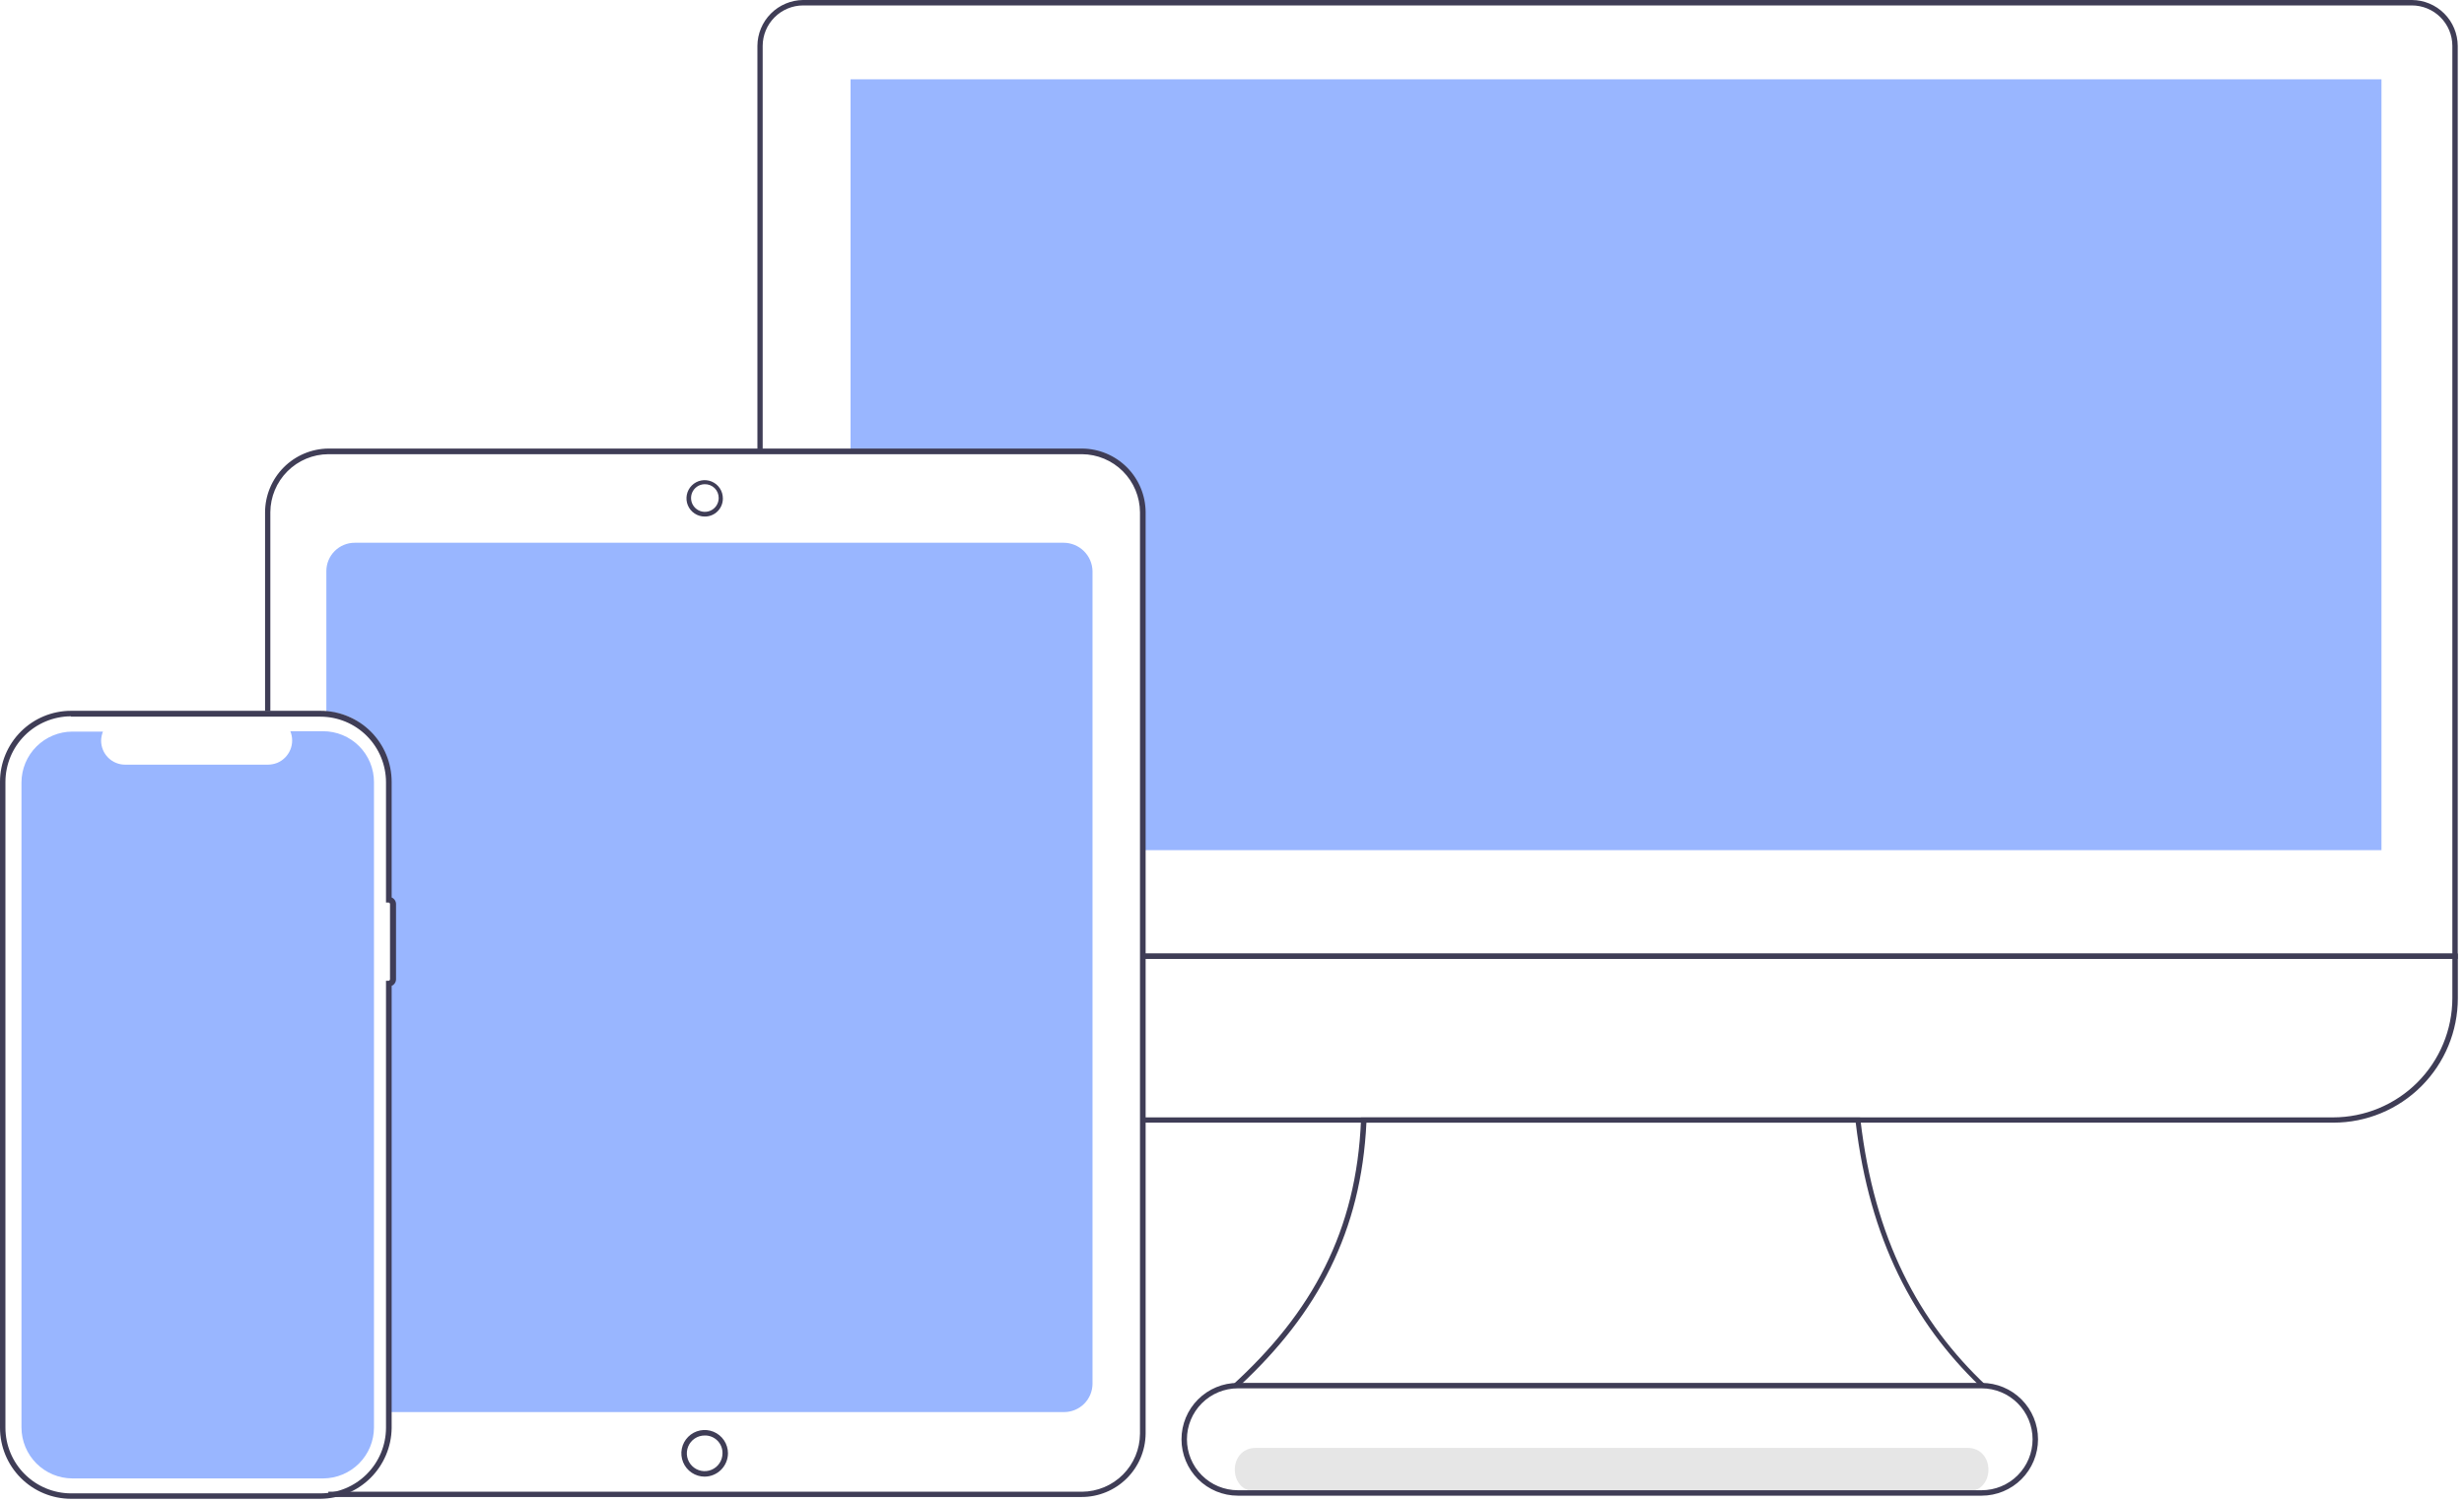
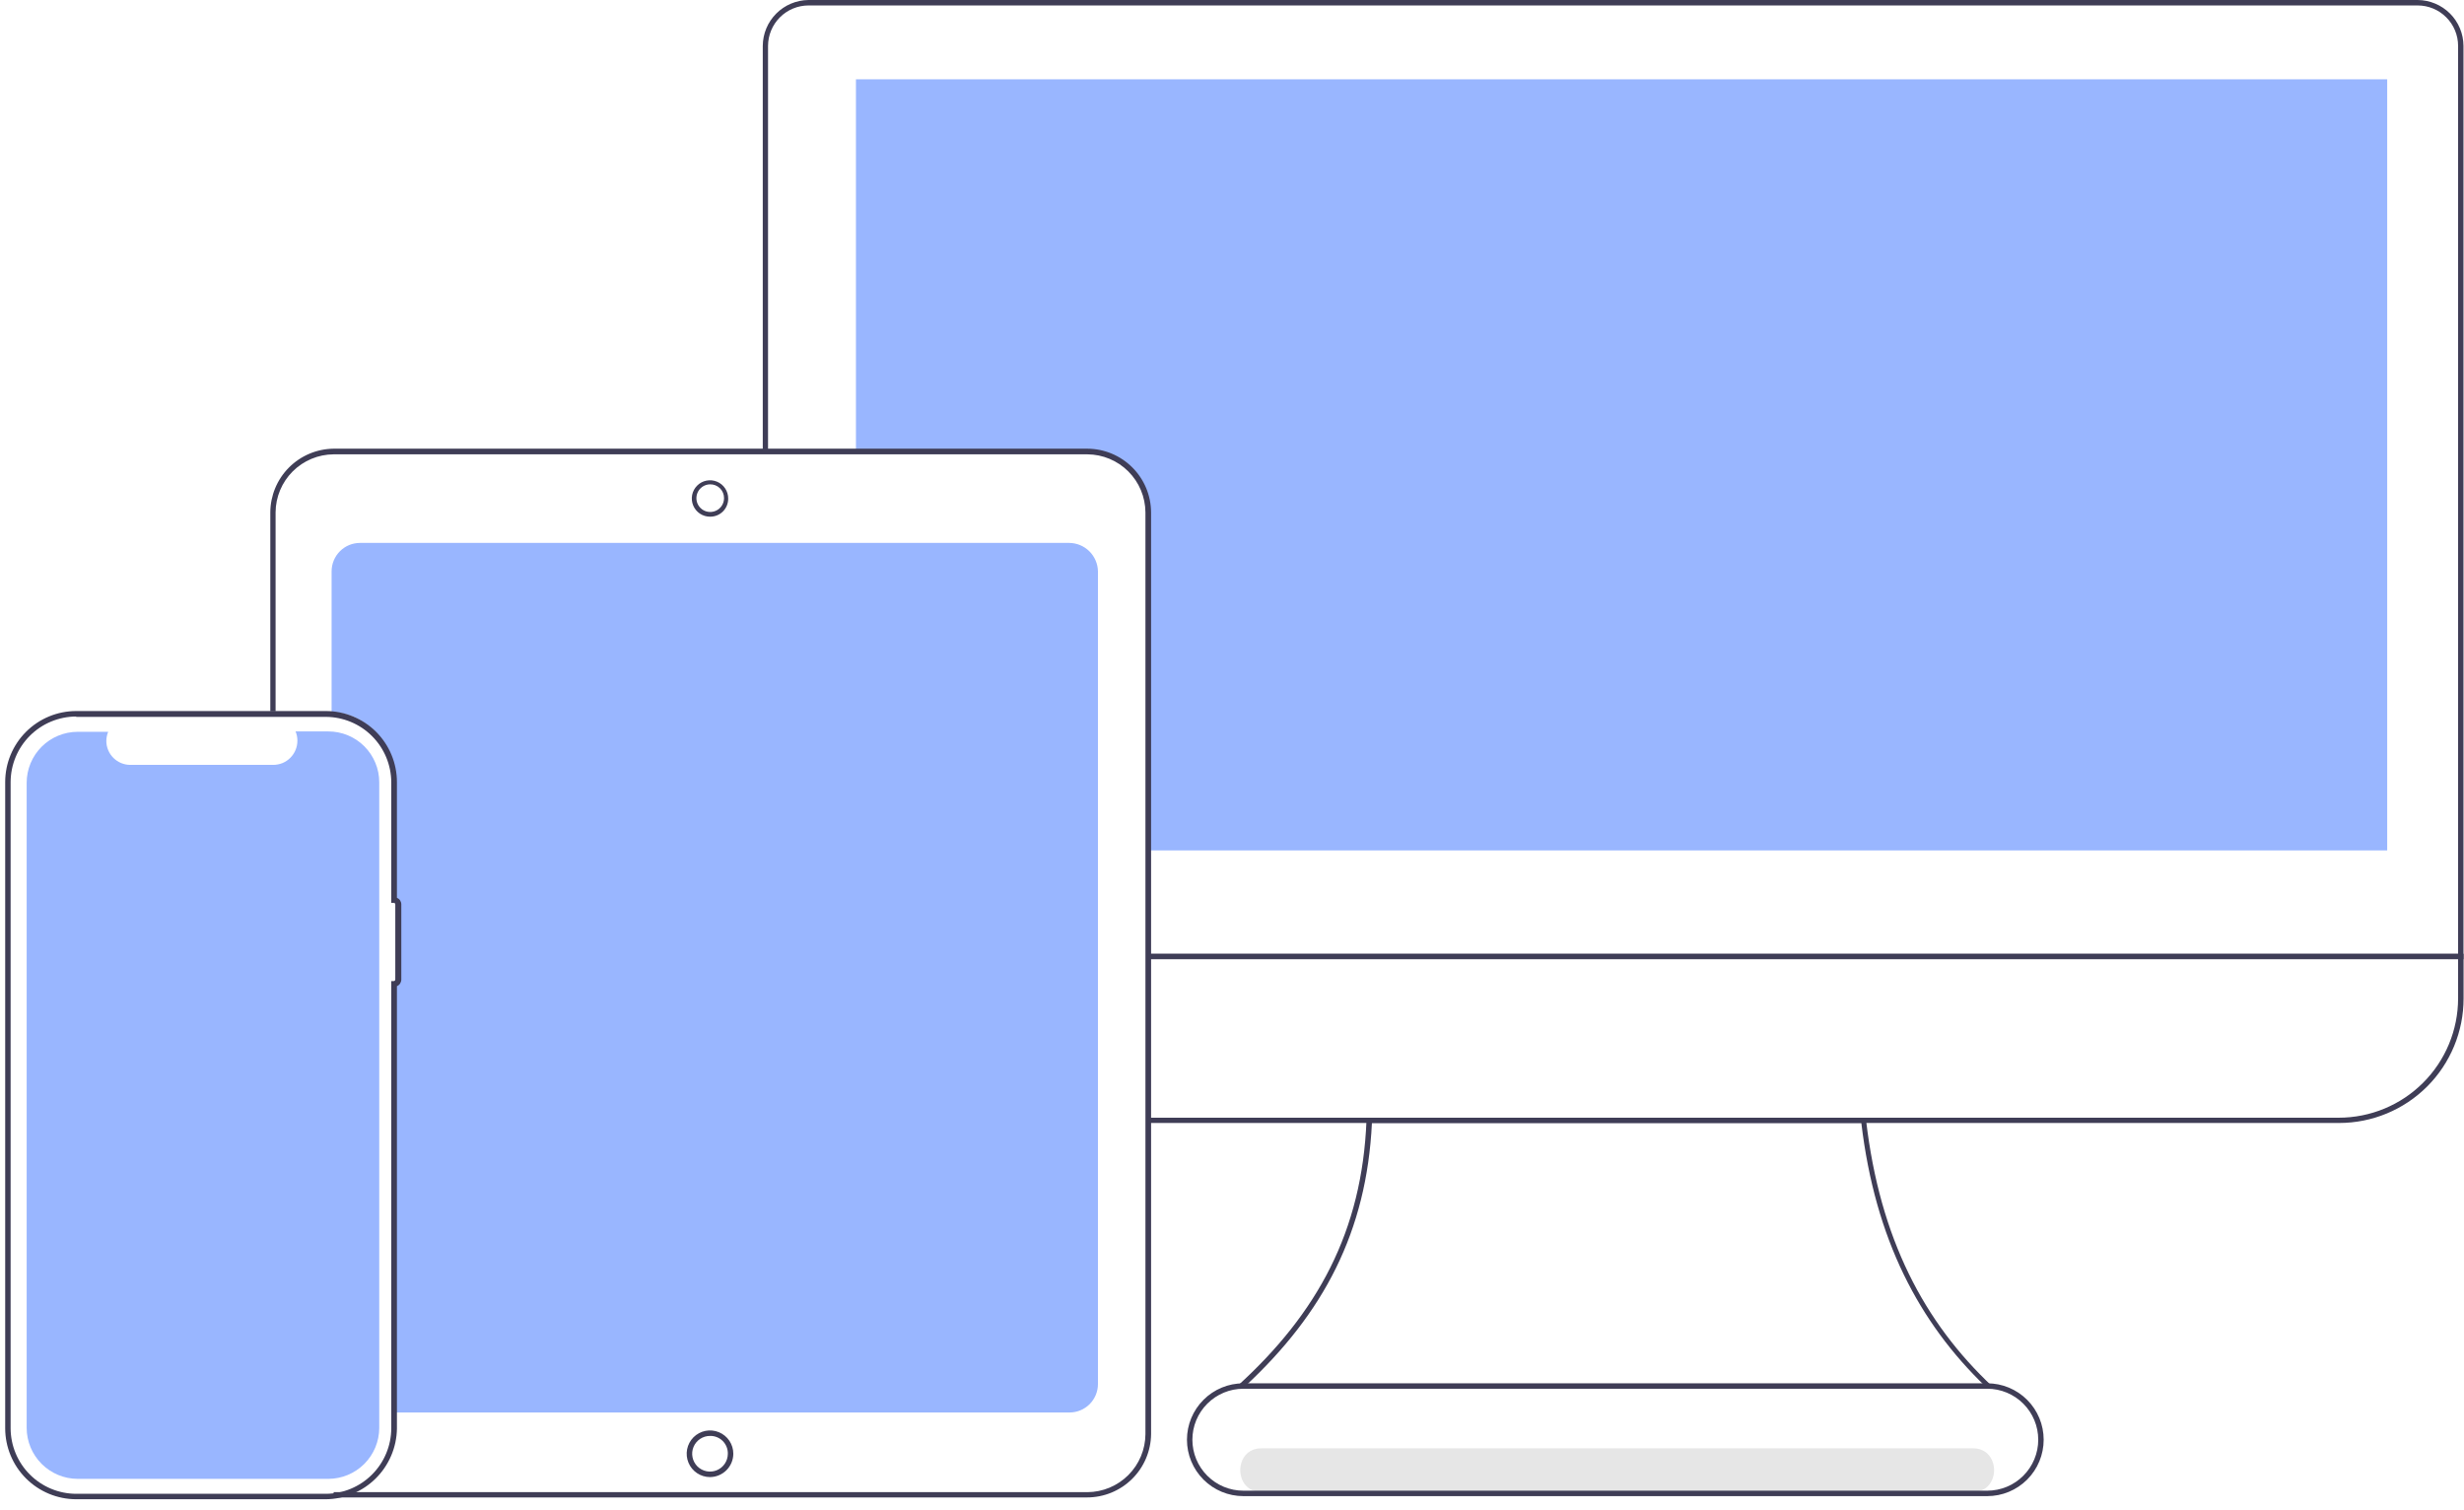
- <svg xmlns="http://www.w3.org/2000/svg" width="300" height="183" viewBox="0 0 300 183" fill="none">
-   <path d="M152.9 181.601H239.543C242.953 181.601 242.953 176.29 239.543 176.29H152.9C149.49 176.29 149.49 181.601 152.9 181.601Z" fill="#E6E6E6" />
-   <path d="M129.517 66.084H43.189C42.273 66.084 41.394 66.448 40.746 67.096C40.098 67.744 39.734 68.623 39.734 69.539V86.68C44.031 86.77 46.799 90.36 47.524 94.656V110.179H47.839C47.885 110.182 47.928 110.202 47.96 110.236C47.992 110.269 48.011 110.313 48.013 110.359V118.643C48.01 118.688 47.99 118.731 47.958 118.763C47.926 118.795 47.884 118.814 47.839 118.817H47.524V171.929H129.562C130.478 171.927 131.356 171.562 132.003 170.915C132.651 170.267 133.015 169.389 133.017 168.473V69.539C132.999 68.621 132.623 67.746 131.969 67.1C131.315 66.455 130.435 66.091 129.517 66.084V66.084Z" fill="#99B6FF" />
-   <path d="M289.951 9.652V103.513H138.951V62.186C138.939 60.316 138.191 58.526 136.869 57.204C135.547 55.882 133.757 55.133 131.887 55.122H103.558V9.652H289.951Z" fill="#99B6FF" />
-   <path d="M299.25 116.756H139.08V116.114H298.582V5.581C298.579 4.276 298.058 3.026 297.135 2.104C296.212 1.182 294.961 0.663 293.656 0.661H97.778C96.475 0.667 95.227 1.186 94.305 2.108C93.384 3.029 92.864 4.278 92.859 5.581V54.698H92.217V5.581C92.227 4.107 92.815 2.696 93.856 1.652C94.896 0.609 96.305 0.015 97.778 0H293.656C295.134 0.008 296.548 0.599 297.593 1.644C298.638 2.689 299.229 4.103 299.237 5.581V116.756H299.25Z" fill="#3F3D56" />
-   <path d="M284.1 136.69H139.08V136.048H284.055C287.907 136.046 291.601 134.515 294.325 131.791C297.049 129.067 298.58 125.373 298.582 121.521V116.736H139.08V116.094H299.25V121.54C299.25 125.558 297.654 129.411 294.813 132.252C291.971 135.094 288.118 136.69 284.1 136.69Z" fill="#3F3D56" />
-   <path d="M241.045 168.756C232.985 161.005 227.623 150.864 225.94 136.69H166.368C165.725 149.933 160.479 159.855 150.954 168.712L149.933 168.756C159.766 159.855 165.173 149.843 165.706 136.376V136.067H226.473L226.518 136.376C228.201 150.774 233.583 160.96 241.887 168.756H241.045Z" fill="#3F3D56" />
-   <path d="M131.688 182.269H39.978V181.627H131.733C133.603 181.616 135.394 180.869 136.717 179.546C138.04 178.224 138.787 176.433 138.797 174.562V62.366C138.785 60.496 138.037 58.706 136.715 57.384C135.393 56.061 133.603 55.313 131.733 55.301H39.978C38.108 55.313 36.318 56.061 34.996 57.384C33.674 58.706 32.926 60.496 32.914 62.366V86.591H32.272V62.366C32.282 60.321 33.096 58.362 34.537 56.911C35.979 55.461 37.934 54.636 39.978 54.614H131.733C133.785 54.624 135.751 55.444 137.203 56.896C138.654 58.347 139.474 60.313 139.484 62.366V174.562C139.462 176.615 138.631 178.576 137.171 180.019C135.711 181.462 133.741 182.271 131.688 182.269V182.269Z" fill="#3F3D56" />
-   <path d="M85.794 62.892C85.356 62.892 84.927 62.762 84.563 62.518C84.198 62.275 83.914 61.928 83.747 61.523C83.579 61.118 83.536 60.672 83.622 60.242C83.708 59.812 83.92 59.417 84.23 59.108C84.541 58.798 84.936 58.587 85.366 58.503C85.796 58.418 86.242 58.463 86.647 58.631C87.052 58.8 87.397 59.085 87.64 59.45C87.883 59.816 88.011 60.245 88.01 60.683C88.014 60.975 87.959 61.264 87.848 61.534C87.738 61.804 87.575 62.049 87.368 62.255C87.162 62.461 86.916 62.624 86.646 62.733C86.376 62.842 86.086 62.897 85.794 62.892V62.892ZM85.794 58.955C85.463 58.961 85.14 59.063 84.867 59.251C84.594 59.439 84.382 59.704 84.258 60.012C84.135 60.32 84.105 60.657 84.173 60.982C84.241 61.306 84.403 61.604 84.639 61.837C84.876 62.069 85.176 62.227 85.501 62.29C85.827 62.353 86.164 62.318 86.47 62.19C86.776 62.062 87.037 61.846 87.221 61.57C87.405 61.294 87.503 60.97 87.503 60.638C87.505 60.414 87.463 60.192 87.378 59.985C87.293 59.778 87.166 59.59 87.007 59.433C86.847 59.276 86.658 59.153 86.449 59.071C86.241 58.989 86.018 58.949 85.794 58.955V58.955Z" fill="#3F3D56" />
-   <path d="M85.794 179.79C85.233 179.79 84.684 179.623 84.217 179.311C83.751 178.999 83.387 178.556 83.172 178.037C82.957 177.519 82.901 176.948 83.01 176.397C83.12 175.847 83.39 175.341 83.787 174.944C84.184 174.547 84.69 174.276 85.241 174.167C85.791 174.057 86.362 174.114 86.881 174.328C87.399 174.543 87.843 174.907 88.155 175.374C88.467 175.841 88.633 176.39 88.633 176.951C88.628 177.702 88.327 178.421 87.796 178.953C87.265 179.484 86.546 179.785 85.794 179.79ZM85.794 174.78C85.365 174.78 84.945 174.908 84.588 175.146C84.231 175.385 83.953 175.724 83.789 176.12C83.625 176.517 83.582 176.953 83.665 177.374C83.749 177.795 83.956 178.182 84.26 178.486C84.563 178.789 84.95 178.996 85.371 179.08C85.792 179.164 86.228 179.121 86.625 178.956C87.022 178.792 87.361 178.514 87.599 178.157C87.838 177.8 87.965 177.38 87.965 176.951C87.972 176.664 87.921 176.379 87.814 176.112C87.708 175.845 87.548 175.603 87.345 175.4C87.142 175.197 86.9 175.038 86.633 174.931C86.367 174.825 86.081 174.773 85.794 174.78V174.78Z" fill="#3F3D56" />
-   <path d="M39.021 182.488H8.638C6.348 182.484 4.153 181.573 2.534 179.954C0.915 178.335 0.003 176.14 0 173.85V95.184C0.003 92.894 0.915 90.699 2.534 89.08C4.153 87.46 6.348 86.549 8.638 86.546H39.021C40.157 86.544 41.283 86.766 42.333 87.2C43.383 87.633 44.338 88.269 45.142 89.071C45.947 89.873 46.585 90.825 47.022 91.874C47.458 92.923 47.683 94.048 47.685 95.184V109.274C47.842 109.341 47.976 109.451 48.071 109.593C48.165 109.734 48.217 109.9 48.218 110.071V119.235C48.216 119.406 48.165 119.573 48.07 119.715C47.976 119.858 47.842 119.97 47.685 120.038V173.895C47.65 176.175 46.724 178.351 45.104 179.957C43.485 181.563 41.302 182.471 39.021 182.488V182.488ZM8.638 87.214C6.526 87.221 4.502 88.062 3.007 89.555C1.513 91.048 0.67 93.072 0.661 95.184V173.85C0.668 175.963 1.511 177.988 3.005 179.482C4.5 180.977 6.524 181.819 8.638 181.826H39.021C41.135 181.819 43.16 180.977 44.654 179.482C46.148 177.988 46.991 175.963 46.998 173.85V119.415H47.306C47.353 119.412 47.397 119.392 47.43 119.359C47.463 119.326 47.483 119.282 47.486 119.235V110.071C47.483 110.024 47.463 109.98 47.43 109.947C47.397 109.914 47.353 109.894 47.306 109.891H46.998V95.229C46.991 93.116 46.148 91.092 44.654 89.598C43.159 88.105 41.134 87.264 39.021 87.259H8.638V87.214Z" fill="#3F3D56" />
-   <path d="M39.336 89.031H35.348C35.646 89.754 35.645 90.566 35.345 91.288C35.045 92.011 34.471 92.585 33.749 92.885C33.397 93.023 33.022 93.097 32.644 93.103H15.24C14.856 93.104 14.475 93.029 14.12 92.882C13.764 92.736 13.441 92.521 13.169 92.249C12.897 91.978 12.682 91.656 12.534 91.301C12.387 90.946 12.311 90.565 12.311 90.181C12.316 89.802 12.393 89.427 12.536 89.076H8.818C7.174 89.08 5.599 89.733 4.437 90.895C3.274 92.056 2.619 93.63 2.614 95.274V173.805C2.619 175.448 3.274 177.023 4.436 178.186C5.599 179.348 7.174 180.003 8.818 180.008H39.336C40.979 180.003 42.554 179.348 43.715 178.185C44.876 177.023 45.53 175.448 45.533 173.805V95.229C45.534 94.415 45.375 93.608 45.063 92.856C44.752 92.104 44.296 91.42 43.72 90.844C43.145 90.269 42.461 89.812 41.709 89.501C40.956 89.19 40.15 89.03 39.336 89.031V89.031Z" fill="#99B6FF" />
-   <path d="M241.27 182.109H150.717C148.896 182.109 147.15 181.385 145.862 180.098C144.575 178.81 143.851 177.064 143.851 175.243C143.851 173.422 144.575 171.676 145.862 170.389C147.15 169.101 148.896 168.378 150.717 168.378H241.27C243.091 168.378 244.837 169.101 246.125 170.389C247.412 171.676 248.136 173.422 248.136 175.243C248.136 177.064 247.412 178.81 246.125 180.098C244.837 181.385 243.091 182.109 241.27 182.109V182.109ZM150.717 169.039C149.071 169.039 147.493 169.693 146.33 170.856C145.167 172.02 144.513 173.598 144.513 175.243C144.513 176.889 145.167 178.467 146.33 179.63C147.493 180.794 149.071 181.447 150.717 181.447H241.27C242.916 181.447 244.493 180.794 245.657 179.63C246.82 178.467 247.474 176.889 247.474 175.243C247.474 173.598 246.82 172.02 245.657 170.856C244.493 169.693 242.916 169.039 241.27 169.039H150.717Z" fill="#3F3D56" />
+ <svg xmlns="http://www.w3.org/2000/svg" width="129" height="79" viewBox="0 0 129 79" fill="none">
+   <path d="M66.034 78.107H103.298C104.765 78.107 104.765 75.822 103.298 75.822H66.034C64.567 75.822 64.567 78.107 66.034 78.107Z" fill="#E6E6E6" />
+   <path d="M55.977 28.423H18.847C18.453 28.423 18.075 28.579 17.797 28.858C17.518 29.137 17.361 29.515 17.361 29.909V37.281C19.209 37.32 20.4 38.864 20.712 40.712V47.388H20.847C20.867 47.389 20.886 47.398 20.899 47.412C20.913 47.427 20.921 47.446 20.922 47.465V51.029C20.92 51.048 20.912 51.066 20.898 51.08C20.885 51.094 20.866 51.102 20.847 51.103H20.712V73.946H55.996C56.39 73.946 56.767 73.789 57.046 73.51C57.324 73.232 57.481 72.854 57.482 72.46V29.909C57.474 29.514 57.312 29.138 57.031 28.86C56.75 28.582 56.372 28.426 55.977 28.423Z" fill="#99B6FF" />
+   <path d="M124.979 4.151V44.521H60.034V26.746C60.029 25.942 59.707 25.172 59.139 24.603C58.57 24.034 57.8 23.713 56.996 23.708H44.812V4.151H124.979Z" fill="#99B6FF" />
+   <path d="M128.978 50.217H60.09V49.94H128.691V2.4C128.69 1.839 128.466 1.301 128.069 0.905C127.672 0.508 127.134 0.285 126.572 0.285H42.326C41.765 0.287 41.228 0.51 40.832 0.907C40.436 1.303 40.212 1.84 40.21 2.4V23.526H39.934V2.4C39.938 1.766 40.191 1.16 40.639 0.711C41.086 0.262 41.692 0.007 42.326 0H126.572C127.208 0.004 127.816 0.258 128.266 0.707C128.715 1.156 128.969 1.765 128.973 2.4V50.217H128.978Z" fill="#3F3D56" />
+   <path d="M122.462 58.79H60.09V58.514H122.443C124.1 58.513 125.689 57.855 126.86 56.683C128.032 55.511 128.69 53.922 128.691 52.266V50.208H60.09V49.932H128.978V52.274C128.978 54.002 128.292 55.66 127.07 56.882C125.848 58.103 124.19 58.79 122.462 58.79Z" fill="#3F3D56" />
+   <path d="M103.945 72.582C100.478 69.248 98.172 64.886 97.448 58.79H71.826C71.55 64.486 69.293 68.754 65.197 72.563L64.758 72.582C68.987 68.754 71.312 64.447 71.541 58.655V58.523H97.677L97.697 58.655C98.42 64.848 100.735 69.229 104.306 72.582H103.945Z" fill="#3F3D56" />
+   <path d="M56.91 78.393H17.466V78.117H56.929C57.734 78.113 58.504 77.791 59.073 77.222C59.642 76.653 59.964 75.883 59.968 75.079V26.823C59.963 26.019 59.641 25.249 59.072 24.68C58.504 24.112 57.734 23.79 56.929 23.785H17.466C16.662 23.79 15.892 24.112 15.323 24.68C14.755 25.249 14.433 26.019 14.428 26.823V37.242H14.152V26.823C14.156 25.944 14.506 25.101 15.126 24.477C15.746 23.854 16.587 23.499 17.466 23.489H56.929C57.812 23.494 58.658 23.846 59.282 24.471C59.907 25.095 60.259 25.94 60.264 26.823V75.079C60.254 75.961 59.897 76.805 59.269 77.425C58.641 78.046 57.793 78.394 56.91 78.393Z" fill="#3F3D56" />
+   <path d="M37.172 27.049C36.983 27.049 36.799 26.994 36.642 26.889C36.485 26.784 36.363 26.635 36.291 26.46C36.219 26.286 36.2 26.095 36.237 25.91C36.274 25.725 36.365 25.555 36.499 25.422C36.632 25.288 36.802 25.198 36.987 25.162C37.172 25.125 37.364 25.144 37.538 25.217C37.712 25.289 37.861 25.412 37.965 25.569C38.07 25.726 38.125 25.911 38.124 26.099C38.126 26.225 38.102 26.349 38.055 26.465C38.008 26.581 37.937 26.687 37.849 26.776C37.76 26.864 37.654 26.934 37.538 26.981C37.422 27.028 37.297 27.051 37.172 27.049ZM37.172 25.356C37.029 25.358 36.89 25.403 36.773 25.483C36.655 25.564 36.564 25.678 36.511 25.811C36.458 25.943 36.445 26.088 36.474 26.228C36.503 26.367 36.573 26.495 36.675 26.595C36.776 26.695 36.905 26.763 37.045 26.79C37.185 26.817 37.331 26.802 37.462 26.747C37.594 26.692 37.706 26.6 37.785 26.481C37.864 26.362 37.906 26.223 37.906 26.08C37.907 25.984 37.889 25.888 37.852 25.799C37.816 25.71 37.762 25.629 37.693 25.562C37.624 25.494 37.543 25.441 37.453 25.406C37.364 25.37 37.268 25.354 37.172 25.356Z" fill="#3F3D56" />
+   <path d="M37.172 77.328C36.93 77.328 36.694 77.256 36.493 77.122C36.292 76.988 36.136 76.797 36.044 76.574C35.951 76.351 35.927 76.105 35.974 75.868C36.021 75.632 36.138 75.414 36.308 75.243C36.479 75.073 36.697 74.956 36.933 74.909C37.17 74.862 37.416 74.886 37.639 74.979C37.862 75.071 38.053 75.228 38.187 75.428C38.321 75.629 38.392 75.865 38.392 76.107C38.39 76.43 38.261 76.739 38.032 76.968C37.804 77.196 37.495 77.325 37.172 77.328ZM37.172 75.173C36.987 75.173 36.806 75.228 36.653 75.33C36.499 75.433 36.38 75.579 36.309 75.749C36.238 75.92 36.22 76.108 36.256 76.289C36.292 76.47 36.381 76.636 36.511 76.767C36.642 76.897 36.808 76.986 36.989 77.022C37.17 77.058 37.358 77.04 37.529 76.969C37.699 76.898 37.845 76.779 37.948 76.625C38.05 76.472 38.105 76.291 38.105 76.107C38.108 75.983 38.086 75.86 38.04 75.746C37.994 75.631 37.926 75.527 37.839 75.44C37.751 75.352 37.647 75.284 37.532 75.238C37.418 75.192 37.295 75.17 37.172 75.173Z" fill="#3F3D56" />
+   <path d="M17.055 78.488H3.987C3.002 78.486 2.058 78.094 1.361 77.398C0.665 76.702 0.273 75.758 0.272 74.773V40.939C0.273 39.954 0.665 39.01 1.361 38.313C2.058 37.617 3.002 37.225 3.987 37.224H17.055C17.543 37.223 18.027 37.318 18.479 37.505C18.931 37.691 19.341 37.965 19.687 38.309C20.033 38.654 20.308 39.064 20.495 39.515C20.683 39.967 20.78 40.45 20.781 40.939V46.999C20.848 47.028 20.906 47.075 20.947 47.136C20.987 47.197 21.009 47.268 21.01 47.342V51.283C21.009 51.357 20.987 51.428 20.947 51.49C20.906 51.551 20.848 51.599 20.781 51.628V74.792C20.766 75.773 20.367 76.709 19.671 77.399C18.974 78.09 18.035 78.481 17.055 78.488ZM3.987 37.511C3.078 37.514 2.208 37.876 1.565 38.518C0.922 39.16 0.56 40.03 0.556 40.939V74.773C0.559 75.682 0.921 76.553 1.564 77.195C2.207 77.838 3.078 78.201 3.987 78.203H17.055C17.964 78.201 18.834 77.838 19.477 77.195C20.12 76.553 20.482 75.682 20.485 74.773V51.361H20.618C20.638 51.359 20.657 51.351 20.671 51.336C20.685 51.322 20.694 51.303 20.695 51.283V47.342C20.694 47.321 20.685 47.303 20.671 47.288C20.657 47.274 20.638 47.266 20.618 47.264H20.485V40.958C20.482 40.049 20.12 39.179 19.477 38.536C18.834 37.894 17.963 37.532 17.055 37.53H3.987V37.511Z" fill="#3F3D56" />
+   <path d="M17.19 38.292H15.475C15.603 38.603 15.602 38.952 15.473 39.263C15.344 39.574 15.098 39.82 14.787 39.949C14.635 40.009 14.474 40.041 14.312 40.043H6.826C6.661 40.044 6.497 40.011 6.344 39.948C6.192 39.885 6.053 39.793 5.936 39.676C5.819 39.559 5.726 39.421 5.663 39.268C5.599 39.115 5.567 38.952 5.567 38.786C5.569 38.623 5.602 38.462 5.663 38.311H4.064C3.357 38.313 2.68 38.594 2.18 39.093C1.68 39.593 1.398 40.27 1.396 40.977V74.753C1.398 75.46 1.68 76.137 2.18 76.637C2.68 77.137 3.357 77.419 4.064 77.421H17.19C17.897 77.419 18.574 77.137 19.073 76.637C19.573 76.137 19.854 75.46 19.855 74.753V40.958C19.856 40.607 19.787 40.261 19.653 39.937C19.519 39.614 19.323 39.319 19.076 39.072C18.828 38.824 18.534 38.628 18.21 38.494C17.887 38.36 17.54 38.292 17.19 38.292Z" fill="#99B6FF" />
+   <path d="M104.041 78.325H65.094C64.311 78.325 63.56 78.013 63.007 77.46C62.453 76.906 62.142 76.155 62.142 75.372C62.142 74.589 62.453 73.838 63.007 73.284C63.56 72.73 64.311 72.419 65.094 72.419H104.041C104.824 72.419 105.575 72.73 106.129 73.284C106.683 73.838 106.994 74.589 106.994 75.372C106.994 76.155 106.683 76.906 106.129 77.46C105.575 78.013 104.824 78.325 104.041 78.325ZM65.094 72.703C64.387 72.703 63.708 72.985 63.208 73.485C62.707 73.985 62.426 74.664 62.426 75.372C62.426 76.079 62.707 76.758 63.208 77.258C63.708 77.759 64.387 78.04 65.094 78.04H104.041C104.749 78.04 105.428 77.759 105.928 77.258C106.428 76.758 106.71 76.079 106.71 75.372C106.71 74.664 106.428 73.985 105.928 73.485C105.428 72.985 104.749 72.703 104.041 72.703H65.094Z" fill="#3F3D56" />
</svg>
